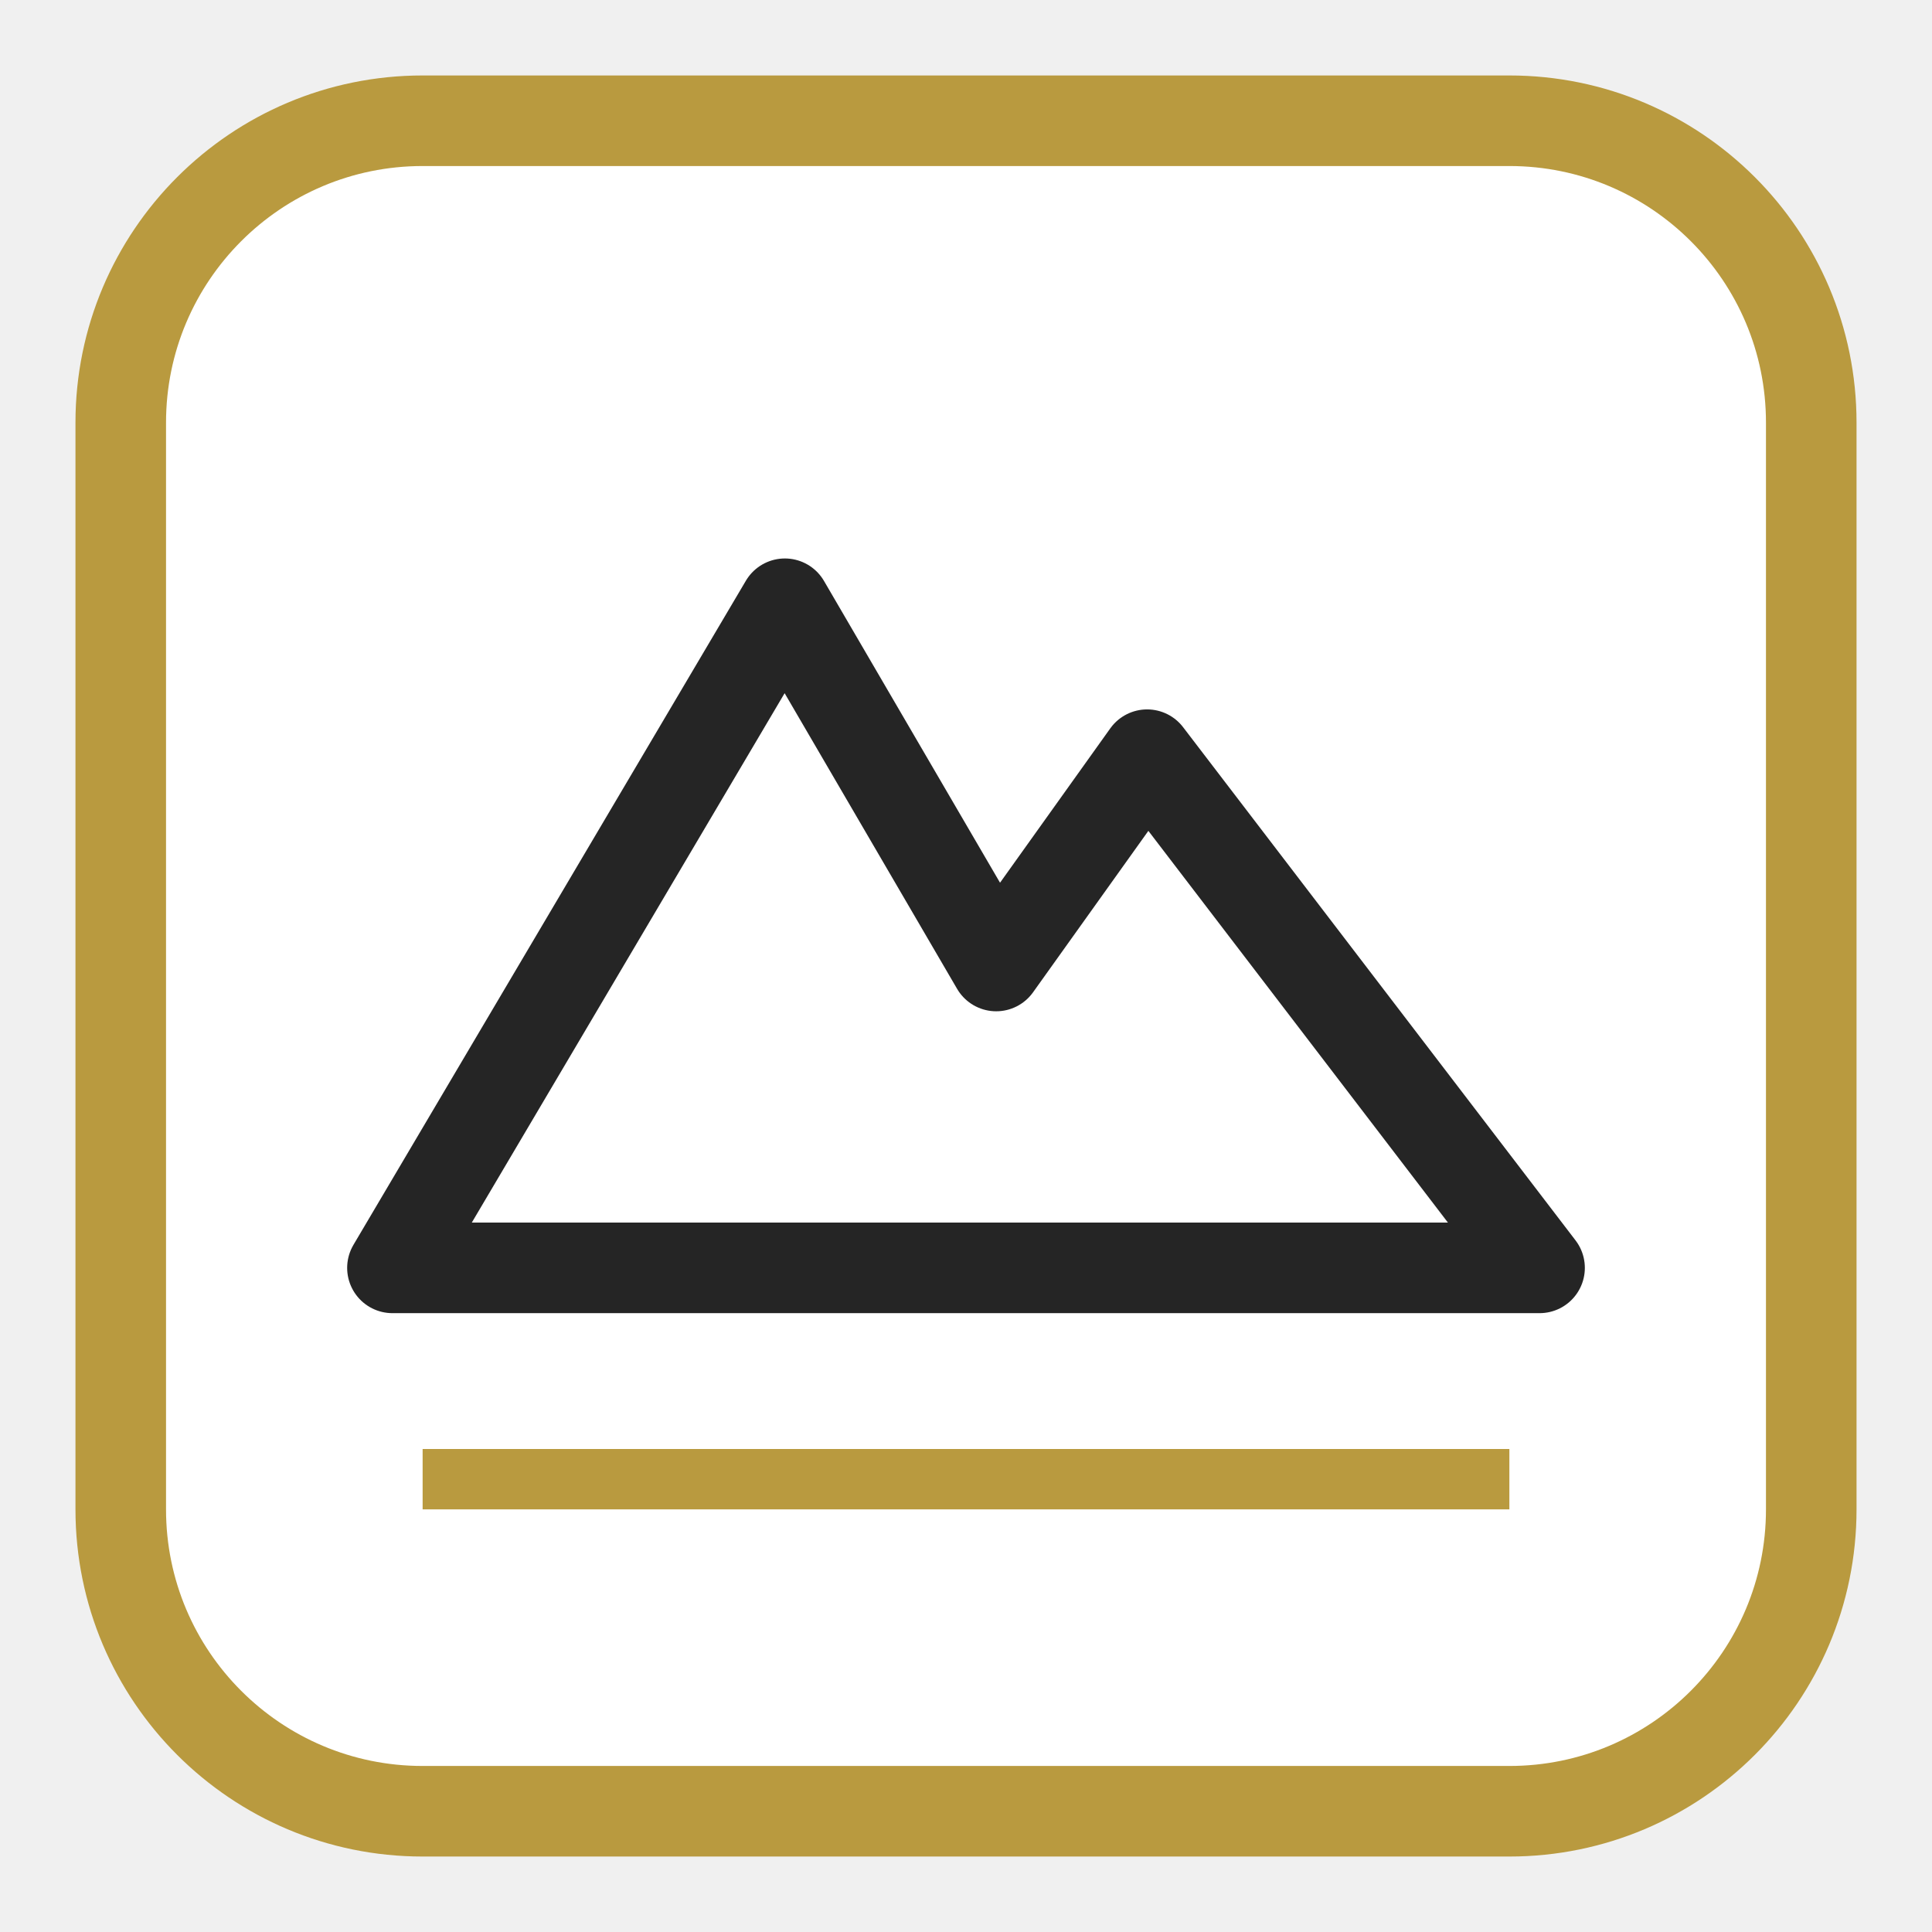
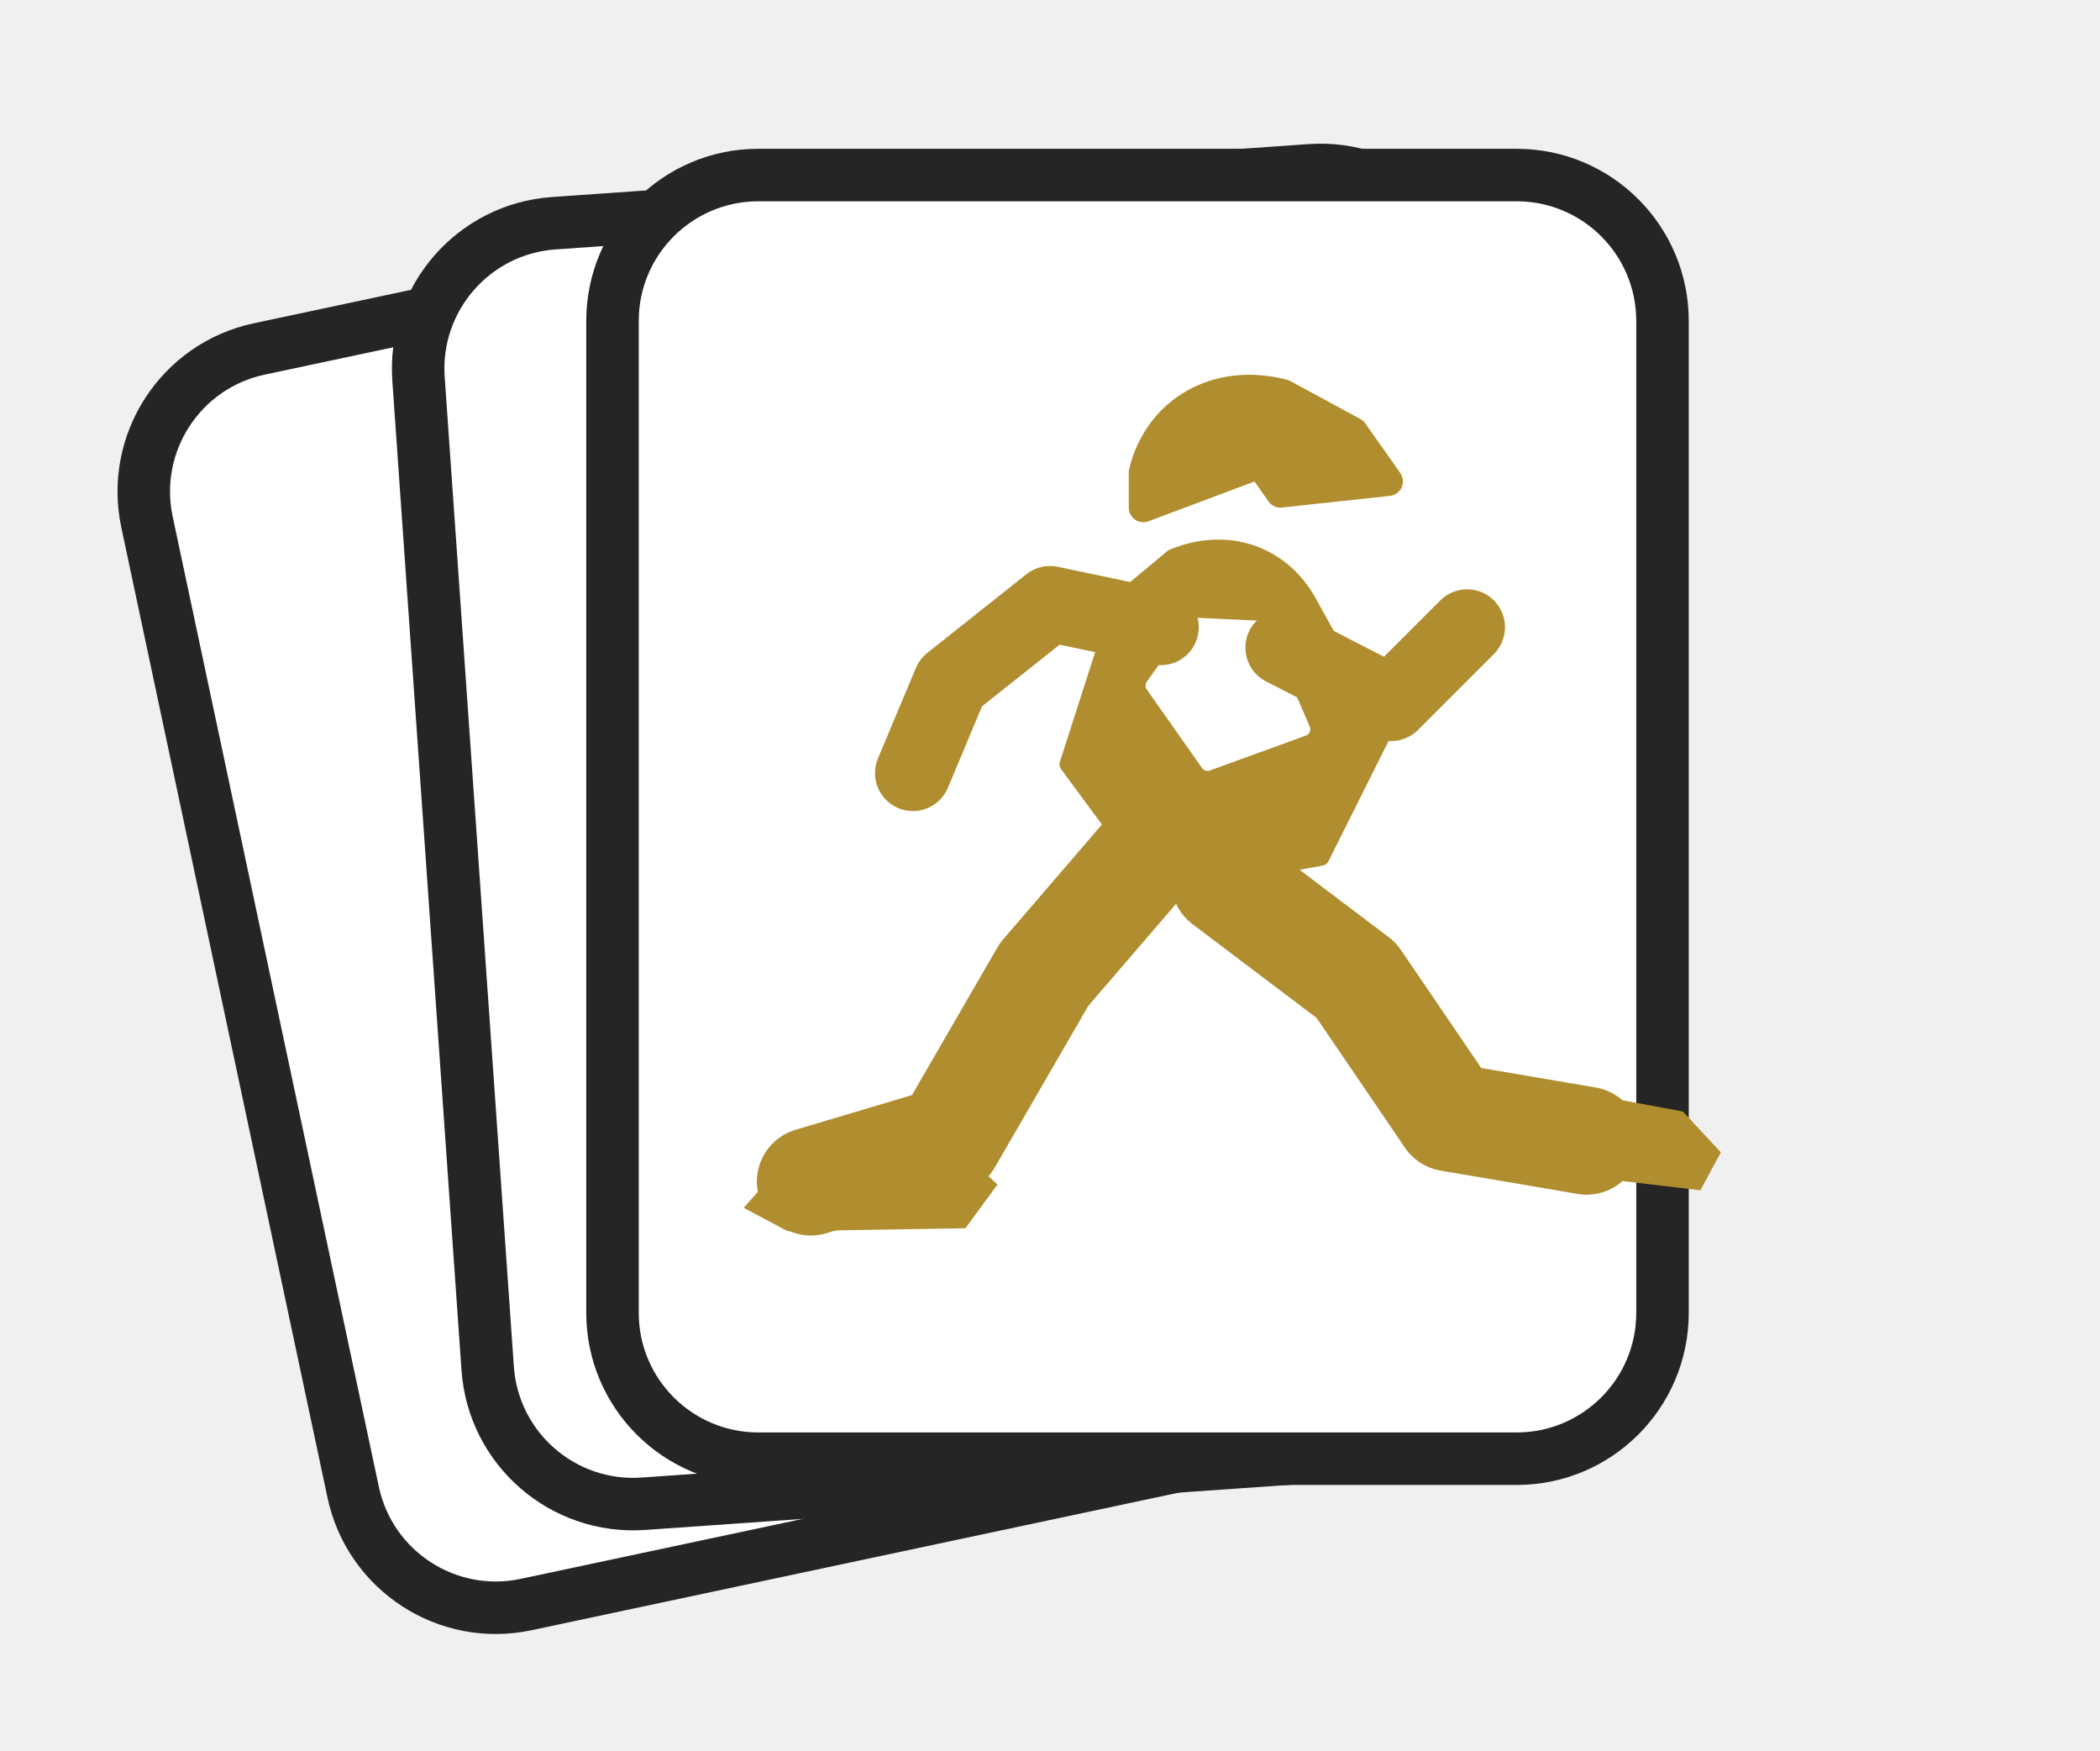
- <svg xmlns="http://www.w3.org/2000/svg" viewBox="0 0 64 64">
-   <rect x="4" y="4" width="56" height="56" rx="10" fill="#fff" stroke="#b99a3f" stroke-width="3" />
-   <path d="M13 42 26 20l7 12 5-7 13 17H13Z" fill="none" stroke="#252525" stroke-width="3" stroke-linecap="round" stroke-linejoin="round" />
-   <path d="M14 49h36" stroke="#b99a3f" stroke-width="2" />
+ <svg xmlns="http://www.w3.org/2000/svg" viewBox="0 0 72 60" fill="none">
+   <rect x="4" y="13" width="36" height="44" rx="5" fill="#fff" stroke="#252525" stroke-width="1.8" transform="rotate(-12 4 13)" />
+   <rect x="14" y="8" width="36" height="44" rx="5" fill="#fff" stroke="#252525" stroke-width="1.8" transform="rotate(-4 14 8)" />
+   <rect x="21" y="6" width="36" height="44" rx="5" fill="#fff" stroke="#252525" stroke-width="1.8" />
+   <g fill="#b08d2e" stroke="#b08d2e" stroke-linecap="round" stroke-linejoin="round">
+     <path d="M39.2 16.2c.5-2.1 2.5-3.3 4.8-2.7l2.4 1.3 1.2 1.7-3.7.4-.7-1-4 1.5Z" />
+     <path d="M40.2 19.1c1.9-.8 3.8-.1 4.7 1.6l2.5 4.5-2.1 4.2-5.6 1-3.1-4.2 1.8-5.6Z" stroke-width=".55" />
+     <path d="m41 21.4 2.2.1 1.5 3.5-3.3 1.2-1.9-2.7Z" fill="#fff" stroke="#fff" stroke-width=".45" />
+     <path d="m39.8 21.5-3.8-.8-3.4 2.7-1.3 3.1m12.7-4.3 3.7 1.9 2.6-2.6" fill="none" stroke-width="2.6" />
+     <path d="m39.5 29.1-3.7 4.3-3.3 5.7-4.7 1.4m14.2-10.3 4.5 3.4 3.2 4.7 4.7.8" fill="none" stroke-width="3.7" />
+     <path d="m27 39.7 5.9-.3 1.3 1.2-1.1 1.5-6.1.1-1.5-.8Zm26.4-2.4 4.3.8 1.3 1.4-.7 1.3-5.9-.7-1.1-1.3Z" stroke="none" />
+   </g>
</svg>
